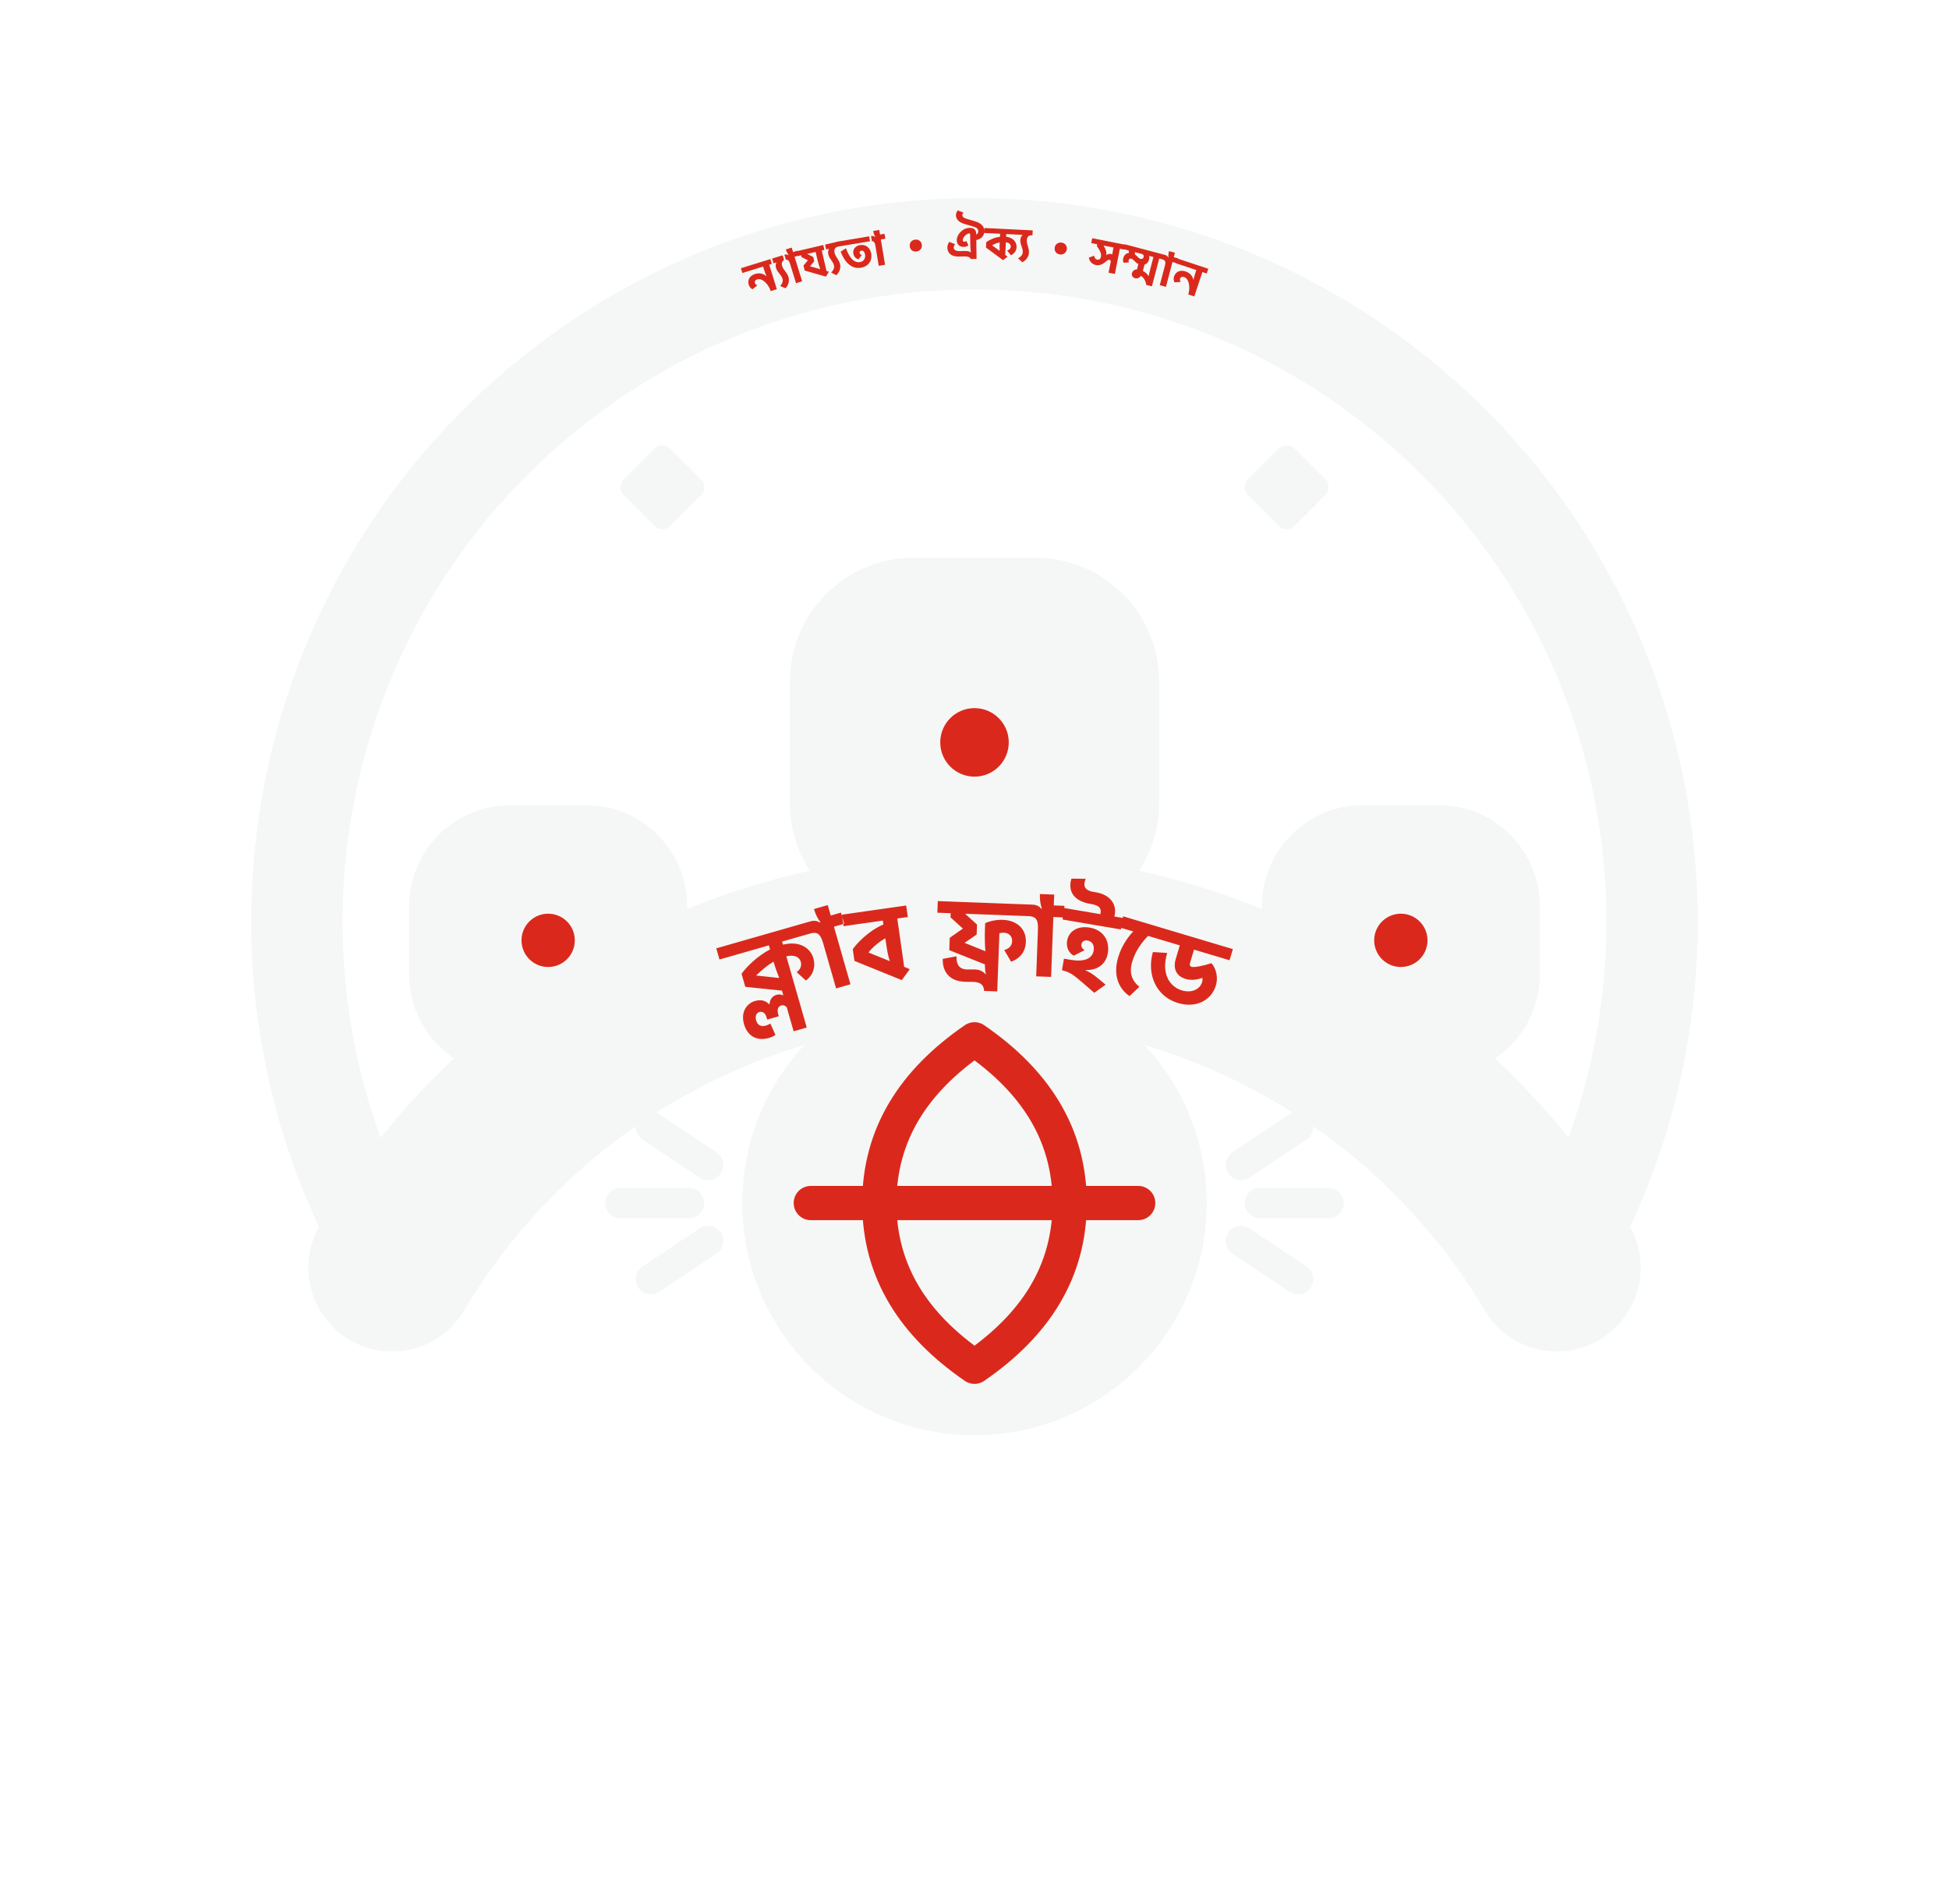
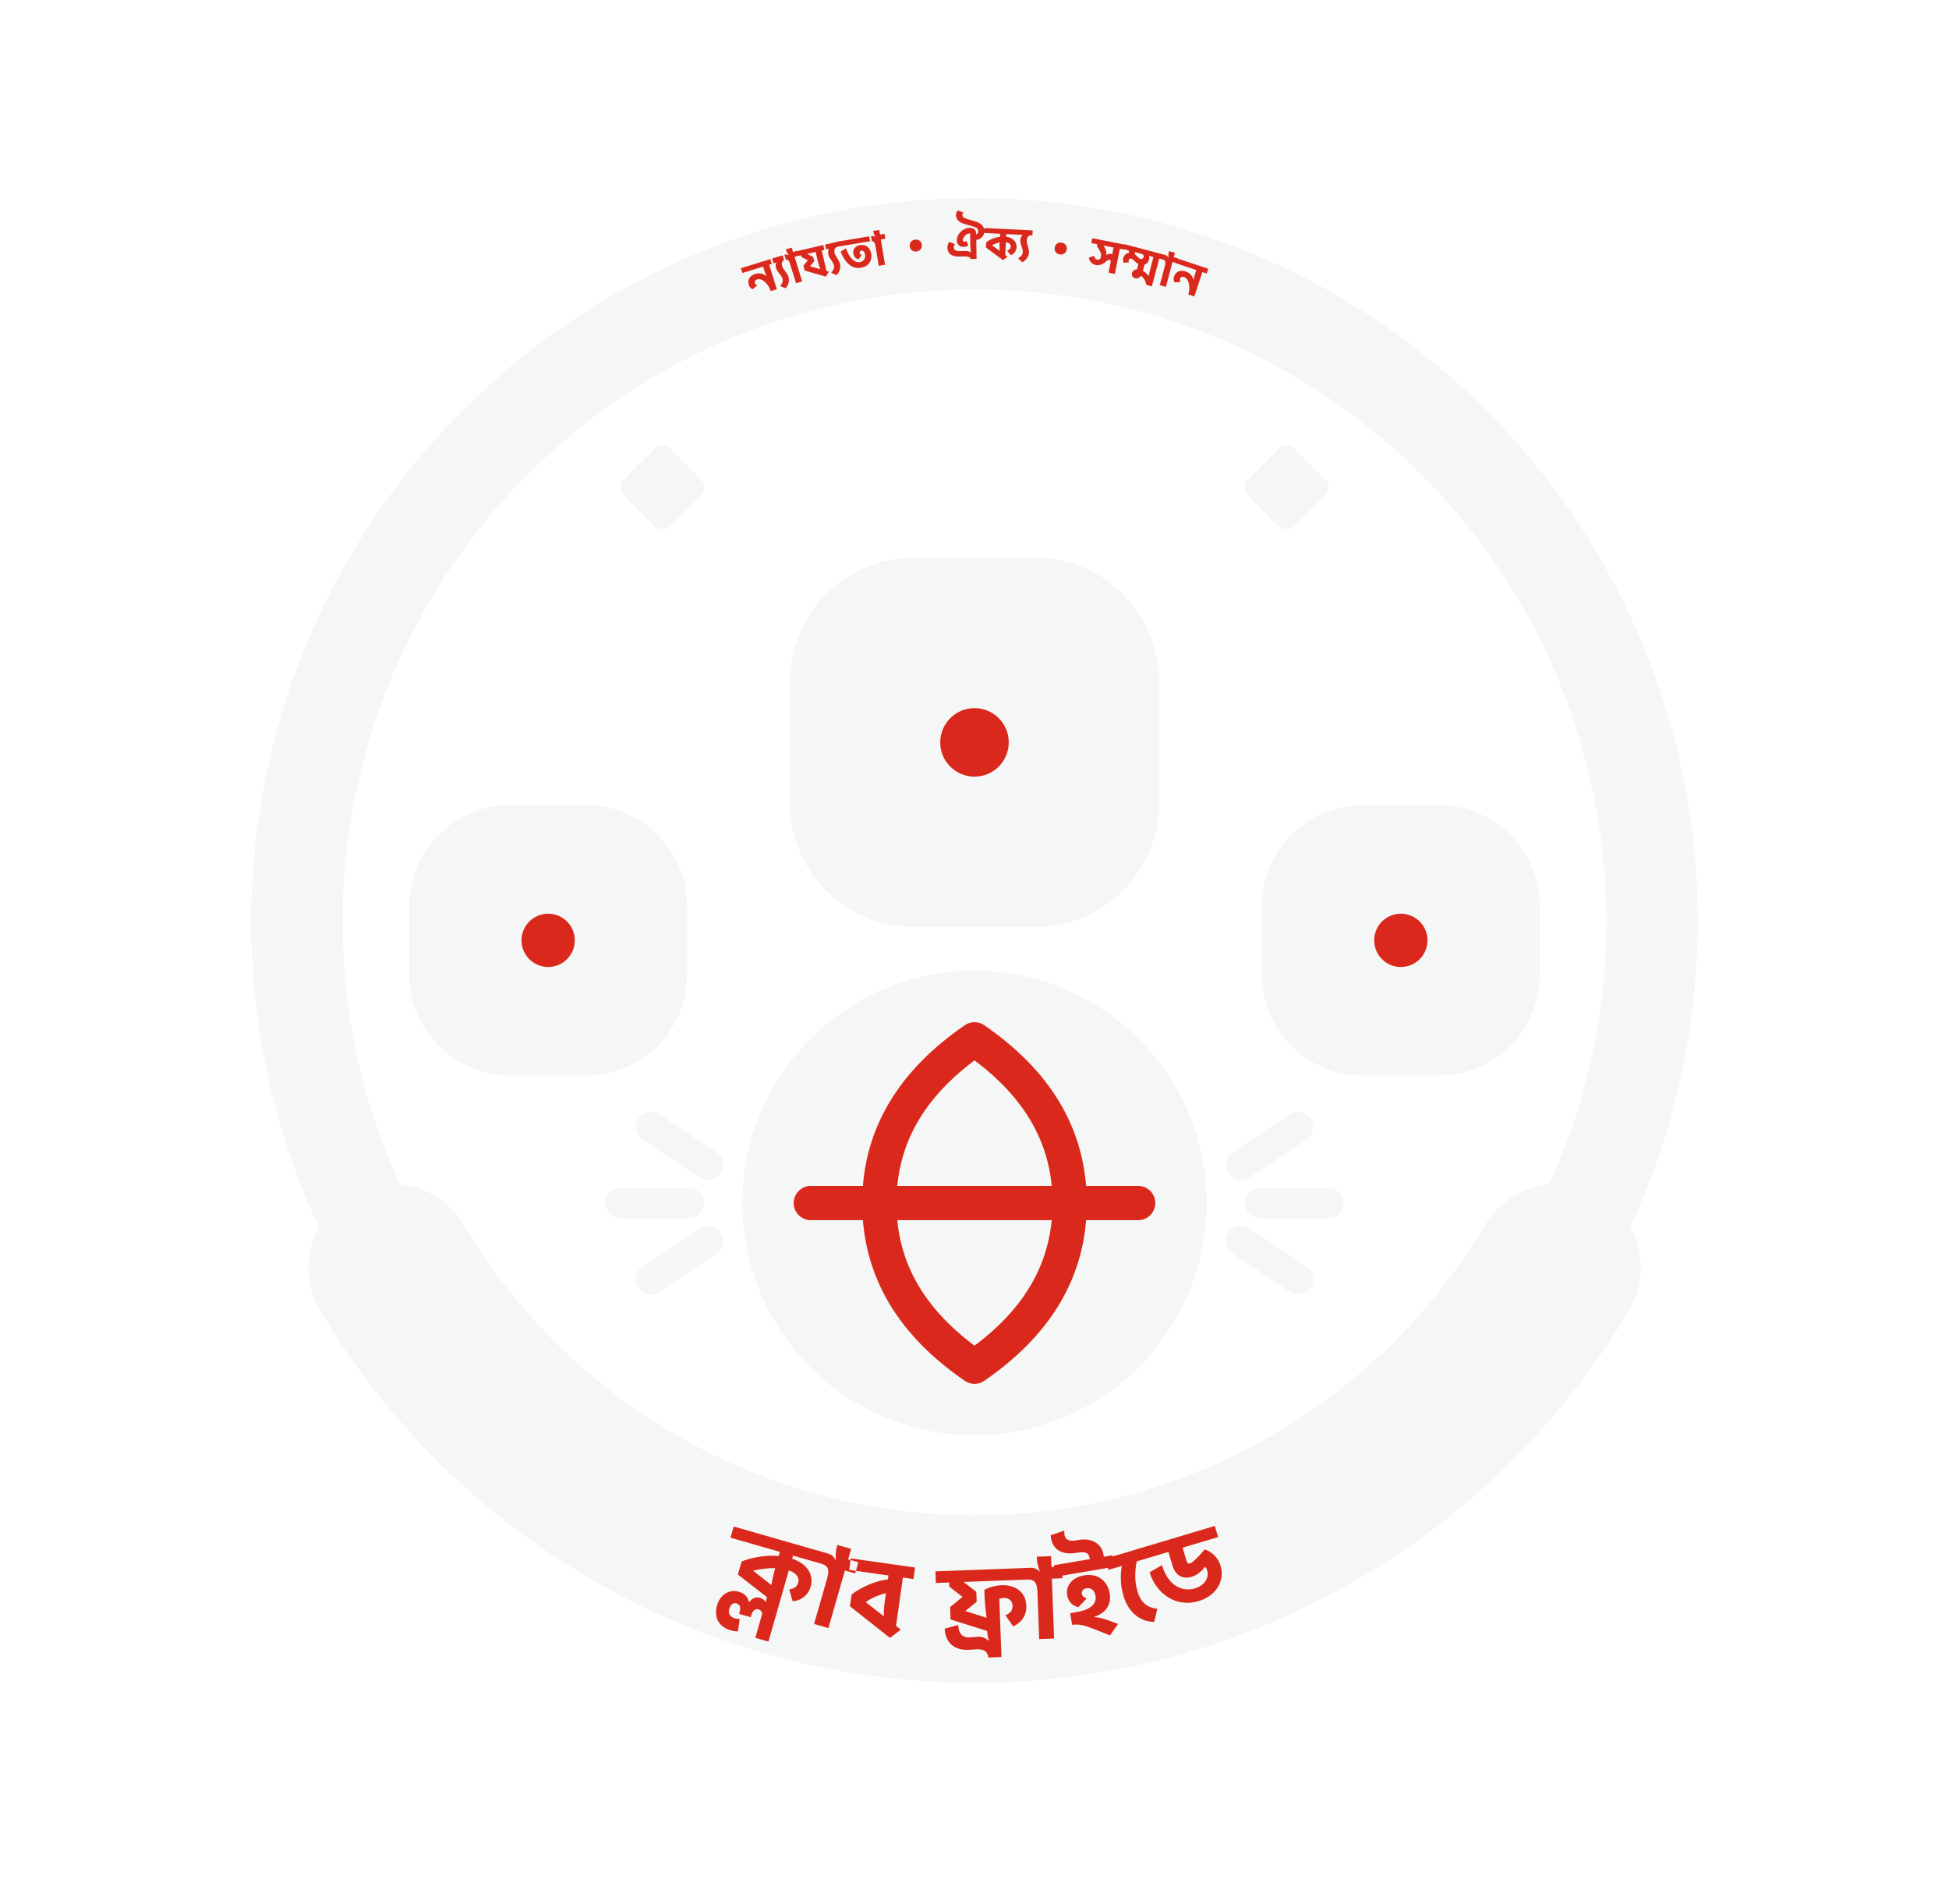
<svg xmlns="http://www.w3.org/2000/svg" viewBox="0 0 512 500" role="img" aria-labelledby="title desc" version="1.1" id="svg15">
  <g stroke="#F4F7F5" stroke-width="13" stroke-linecap="round" stroke-linejoin="round" id="g8">
    <path fill="none" stroke="#F4F7F5" d="M103 333a178 178 0 1 1 306 0" id="path1" />
    <g id="younger-member" aria-label="younger-member">
      <rect x="114" y="218" width="60" height="58" rx="20" fill="#F4F7F5" stroke="#F4F7F5" id="rect1" />
      <circle cx="144" cy="247" r="7" fill="#DA291C" stroke="none" id="circle1" />
    </g>
    <g id="adult-member" aria-label="adult-member">
      <rect x="214" y="153" width="84" height="84" rx="26" fill="#F4F7F5" stroke="#F4F7F5" id="rect2" />
      <circle cx="256" cy="195" r="9" fill="#DA291C" stroke="none" id="circle2" />
    </g>
    <g id="older-member" aria-label="older-member">
      <rect x="338" y="218" width="60" height="58" rx="20" fill="#F4F7F5" stroke="#F4F7F5" id="rect3" />
      <circle cx="368" cy="247" r="7" fill="#DA291C" stroke="none" id="circle3" />
    </g>
    <circle cx="256" cy="316" r="55" fill="#F4F7F5" stroke="#F4F7F5" stroke-width="12" id="circle4" />
    <path fill="none" stroke="#DA291C" stroke-width="9" d="M256 273c-16 11-25 25-25 43s9 32 25 43m0-86c16 11 25 25 25 43s-9 32-25 43m-43-43h86" id="path4" />
    <path fill="none" stroke="#F4F7F5" stroke-width="8" d="M181 316h-18M186 306l-15-10M186 326l-15 10M331 316h18M326 306l15-10M326 326l15 10" id="path5" />
-     <path fill="none" stroke="#F4F7F5" d="M103 333a178 178 0 0 1 306 0" id="path6" />
+     <path fill="none" stroke="#F4F7F5" d="M103 333a178 178 0 0 0 306 0" id="path6" />
    <path fill="#F4F7F5" stroke="#F4F7F5" stroke-width="6" d="m174 120 8 8-8 8-8-8z" id="path7" />
    <path fill="#F4F7F5" stroke="#F4F7F5" stroke-width="6" d="m338 120 8 8-8 8-8-8z" id="path8" />
  </g>
  <defs id="defs8">
    <path id="motto-arc" d="M103 333a178 178 0 1 1 306 0" />
-     <path id="name-arc" d="M103 333a178 178 0 0 1 306 0" />
+     <path id="name-arc" d="M103 333a178 178 0 0 0 306 0" />
  </defs>
  <path d="M103 333a178 178 0 1 1 306 0" fill="none" stroke="#F4F7F5" stroke-width="24" stroke-linecap="round" id="path9" />
-   <path d="M103 333a178 178 0 0 1 306 0" fill="none" stroke="#F4F7F5" stroke-width="44" stroke-linecap="round" id="path10" />
+   <path d="M103 333a178 178 0 0 0 306 0" fill="none" stroke="#F4F7F5" stroke-width="44" stroke-linecap="round" id="path10" />
  <g font-family="Kohinoor Bangla, Bangla Sangam MN, sans-serif" text-anchor="middle" id="g15">
    <g id="text14" style="font-weight:700;font-size:12px;letter-spacing:0" aria-label="ন্যায্যতা•ঐক্য•সম্মান">
      <path style="fill:#da291c" d="m 198.95,74.938 c -0.279,-0.089 -0.529,-0.288 -0.632,-0.621 -0.142,-0.458 0.123,-0.779 0.604,-0.929 1.375,-0.427 3.012,1.365 3.52,3.004 l 0.021,0.069 1.605,-0.498 -1.998,-6.441 1.146,-0.356 -0.388,-1.249 -8.195,2.542 0.388,1.249 5.444,-1.689 0.277,0.894 c 0.188,0.607 0.416,1.178 0.605,1.584 l -0.042,0.026 c -0.824,-0.712 -1.872,-0.889 -2.926,-0.562 -1.352,0.42 -2.103,1.482 -1.68,2.846 0.188,0.607 0.568,0.98 1.004,1.171 z m 4.988,-5.995 -1.18,0.366 -0.388,-1.249 3.679,-1.141 0.388,1.249 -0.332,0.103 c -0.562,0.174 -0.889,0.778 -0.633,1.604 0.348,1.123 1.275,1.64 1.652,2.855 0.306,0.986 0.027,2.153 -0.757,2.986 l -1.411,-0.58 c 0.654,-0.768 0.773,-1.396 0.606,-1.934 -0.345,-1.112 -1.318,-1.576 -1.688,-2.768 -0.206,-0.665 -0.079,-1.144 0.08,-1.444 z m 2.54,-3.314 c 0.167,0.539 0.435,0.996 0.727,1.37 l -0.08,0.025 c -0.191,-0.129 -0.537,-0.273 -1.064,-0.11 l -0.47,0.146 0.388,1.249 0.046,-0.014 c 0.722,-0.224 1.168,-0.124 1.516,1 l 1.582,5.1 1.605,-0.498 -1.998,-6.441 1.146,-0.356 -0.388,-1.249 -1.146,0.356 -0.363,-1.169 -1.536,0.476 z m 5.605,1.052 2.185,-0.509 0.526,2.256 c 0.15,0.643 0.453,1.681 0.671,2.246 l -0.047,0.011 -2.625,-0.744 1.107,-1.33 -0.256,-1.099 -1.551,-0.785 z m 4.893,5.981 0.769,-1.3 -0.623,-0.188 -1.253,-5.376 1.169,-0.272 -0.297,-1.274 -7.409,1.727 0.297,1.274 0.818,-0.191 0.106,0.456 1.678,0.854 -1.155,1.39 0.302,1.297 z m 0.798,-7.308 -1.204,0.281 -0.297,-1.274 3.751,-0.874 0.297,1.274 -0.339,0.079 c -0.573,0.133 -0.943,0.713 -0.747,1.554 0.267,1.145 1.154,1.727 1.443,2.966 0.234,1.005 -0.128,2.149 -0.97,2.924 l -1.366,-0.68 c 0.707,-0.719 0.871,-1.337 0.743,-1.886 -0.264,-1.134 -1.202,-1.667 -1.485,-2.882 -0.158,-0.678 0.004,-1.147 0.183,-1.435 z m 7.763,2.752 c -0.681,-0.142 -1.239,-0.718 -1.373,-1.523 -0.181,-1.089 0.555,-2.002 1.738,-2.2 1.61,-0.268 2.716,0.752 2.965,2.243 0.315,1.894 -0.776,3.377 -2.693,3.697 -2.509,0.418 -4.239,-1.423 -5.336,-4.208 l 1.393,-0.913 c 0.793,2.277 2.04,3.918 3.685,3.644 1.053,-0.175 1.492,-1.051 1.336,-1.986 -0.11,-0.663 -0.464,-1.103 -0.973,-1.018 -0.296,0.049 -0.511,0.292 -0.46,0.6 0.043,0.26 0.262,0.479 0.574,0.525 z m 3.277,-6.105 0.215,1.29 -9.008,1.5 -0.215,-1.29 z m 0.6,-1.219 c 0.093,0.556 0.296,1.046 0.534,1.456 l -0.083,0.014 c -0.172,-0.154 -0.495,-0.343 -1.04,-0.253 l -0.485,0.081 0.215,1.29 0.047,-0.008 c 0.746,-0.124 1.174,0.036 1.367,1.196 l 0.877,5.267 1.657,-0.276 -1.108,-6.652 1.184,-0.197 -0.215,-1.29 -1.184,0.197 -0.201,-1.207 -1.586,0.264 z" id="path15" />
      <path style="fill:#da291c" d="m 238.978,64.641 c 0.076,0.873 0.734,1.514 1.738,1.427 0.921,-0.08 1.53,-0.832 1.454,-1.704 -0.076,-0.873 -0.734,-1.514 -1.738,-1.427 -0.921,0.08 -1.53,0.832 -1.454,1.704 z" id="path16" />
      <path style="fill:#da291c" d="m 254.982,68.03 1.56,-0.022 -0.069,-4.968 c 1.341,-0.199 2.131,-1.254 2.116,-2.346 -0.017,-1.236 -0.797,-2.077 -2.581,-2.604 l -1.892,-0.562 c -0.747,-0.218 -1.303,-0.462 -1.31,-0.978 -0.004,-0.264 0.078,-0.457 0.314,-0.688 l -1.508,-0.591 c -0.283,0.328 -0.494,0.751 -0.486,1.291 0.017,1.224 1.095,1.929 2.228,2.261 l 2.35,0.687 c 0.843,0.24 1.268,0.582 1.277,1.206 0.007,0.468 -0.217,0.759 -0.527,0.907 l -0.003,-0.216 c -0.013,-0.96 -0.514,-1.565 -1.75,-1.548 -1.944,0.027 -3.382,1.871 -3.363,3.239 0.015,1.056 0.661,1.767 1.849,1.75 0.444,-0.006 0.91,-0.145 1.206,-0.413 l -0.544,-1.169 c -0.083,0.097 -0.273,0.232 -0.513,0.235 -0.264,0.004 -0.41,-0.114 -0.414,-0.462 -0.01,-0.684 0.984,-1.718 1.68,-1.728 0.144,-0.002 0.253,0.068 0.256,0.308 l 0.028,2.04 c 0.026,1.86 0.116,2.291 0.193,2.626 l -0.048,6.68e-4 c -0.436,-0.318 -1.013,-0.37 -1.637,-0.361 -0.372,0.005 -0.768,0.035 -1.152,0.04 -1.284,0.018 -1.686,-0.421 -1.693,-0.949 -0.005,-0.384 0.159,-0.674 0.36,-0.869 l -1.533,-0.615 c -0.141,0.182 -0.518,0.751 -0.507,1.519 0.021,1.476 1.101,2.361 2.913,2.336 0.36,-0.005 1.056,-0.027 1.464,-0.032 1.368,-0.019 1.649,0.349 1.738,0.672 z m 9.596,-2.213 c 0.512,-0.143 0.915,-0.52 0.94,-1.035 0.028,-0.563 -0.417,-1.054 -1.277,-1.144 l -0.164,3.332 0.615,0.451 -1.198,0.914 -4.475,-3.308 0.071,-1.438 c 0.982,-0.661 2.187,-1.226 3.6,-1.385 l 0.04,-0.803 -4.183,-0.206 0.064,-1.306 9.313,0.458 -0.064,1.306 -3.512,-0.173 -0.035,0.707 c 1.912,0.214 2.798,1.483 2.737,2.73 -0.048,0.971 -0.615,1.748 -1.498,2.125 z m -3.957,-1.372 1.937,1.405 0.048,0.002 c -0.042,-0.603 -0.024,-1.467 0.007,-2.102 l 0.004,-0.072 c -0.776,0.142 -1.426,0.422 -1.996,0.767 z m 7.993,-2.754 -1.235,-0.061 0.064,-1.306 3.847,0.189 -0.064,1.306 -0.348,-0.017 c -0.587,-0.029 -1.102,0.426 -1.145,1.289 -0.058,1.175 0.636,1.978 0.573,3.248 -0.051,1.031 -0.713,2.031 -1.735,2.546 l -1.127,-1.029 c 0.878,-0.497 1.205,-1.046 1.233,-1.609 0.057,-1.163 -0.698,-1.933 -0.636,-3.179 0.034,-0.695 0.319,-1.102 0.57,-1.33 z" id="path17" />
      <path style="fill:#da291c" d="m 277.063,65.075 c -0.111,0.869 0.395,1.636 1.395,1.764 0.917,0.117 1.672,-0.487 1.783,-1.356 0.111,-0.869 -0.395,-1.636 -1.395,-1.764 -0.917,-0.117 -1.672,0.487 -1.783,1.356 z" id="path18" />
      <path style="fill:#da291c" d="m 287.974,69.641 c 0.671,0.133 1.424,-0.086 2.084,-0.579 0.573,-0.425 0.972,-0.897 1.408,-0.811 0.247,0.049 0.368,0.244 0.317,0.503 l -0.567,2.873 1.66,0.328 1.306,-6.616 1.165,0.23 0.253,-1.283 -8.676,-1.713 -0.253,1.283 1.566,0.309 -0.091,0.459 0.357,0.547 c 0.461,0.703 0.877,1.445 0.705,2.316 -0.095,0.483 -0.443,0.818 -0.961,0.715 -0.565,-0.112 -0.719,-0.57 -0.824,-1.031 l -1.385,0.509 c 0.134,0.809 0.677,1.712 1.937,1.96 z m 4.22,-2.787 c -0.13,-0.087 -0.243,-0.134 -0.443,-0.173 -0.412,-0.081 -0.826,0.155 -1.117,0.33 0.021,-0.167 0.032,-0.348 0.02,-0.534 -0.027,-0.421 -0.167,-0.889 -0.47,-1.463 l -0.251,-0.465 0.009,-0.047 2.578,0.509 -0.156,0.789 c -0.035,0.177 -0.142,0.779 -0.172,1.055 z m 7.397,1.141 c -0.545,-0.144 -0.808,-0.747 -1.455,-1.166 0.017,-0.206 0.02,-0.404 -7.8e-4,-0.608 l 1.798,0.475 c 0.441,0.116 0.599,0.456 0.501,0.827 -0.098,0.371 -0.392,0.592 -0.844,0.472 z m 2.167,4.581 c -0.281,-0.533 -0.836,-1.065 -1.524,-1.42 l 0.435,-1.648 c 0.69,-0.215 1.044,-0.804 1.182,-1.326 0.116,-0.441 0.088,-0.759 0.021,-0.975 l 1.137,0.3 -0.778,2.947 c -0.404,1.532 -0.473,2.122 -0.473,2.122 z m 3.943,-4.358 0.334,-1.265 -10.616,-2.802 -0.334,1.265 1.416,0.374 c 0.061,0.19 0.076,0.417 0.053,0.647 -0.778,0.08 -1.286,0.641 -1.482,1.384 -0.129,0.487 -0.035,0.934 0.118,1.198 l 1.381,-0.107 c -0.079,-0.17 -0.129,-0.357 -0.068,-0.589 0.077,-0.29 0.323,-0.473 0.706,-0.372 0.615,0.162 0.945,0.982 1.842,1.392 l -0.356,1.395 c -0.667,0.035 -1.164,0.413 -1.32,1.004 -0.184,0.696 0.243,1.194 0.835,1.35 0.499,0.132 1.089,-0.035 1.525,-0.652 0.796,0.558 1.256,1.448 1.38,2.387 l 1.485,0.392 1.929,-7.31 z m 1.37,-2.133 c -0.144,0.545 -0.16,1.075 -0.11,1.547 l -0.081,-0.021 c -0.093,-0.211 -0.31,-0.516 -0.844,-0.657 l -0.476,-0.126 -0.334,1.265 0.046,0.012 c 0.731,0.193 1.056,0.514 0.756,1.652 l -1.363,5.163 1.624,0.429 1.721,-6.521 1.16,0.306 0.334,-1.265 -1.16,-0.306 0.312,-1.183 -1.555,-0.41 z m 3.108,7.967 c -0.175,-0.235 -0.263,-0.542 -0.153,-0.873 0.151,-0.456 0.553,-0.562 1.032,-0.404 1.367,0.454 1.655,2.863 1.114,4.491 l -0.023,0.068 1.594,0.529 2.124,-6.401 1.139,0.378 0.412,-1.241 -8.143,-2.702 -0.412,1.241 5.41,1.795 -0.295,0.888 c -0.2,0.604 -0.348,1.2 -0.43,1.64 l -0.049,-0.004 c -0.256,-1.058 -1.004,-1.813 -2.052,-2.16 -1.344,-0.446 -2.573,-0.019 -3.023,1.336 -0.2,0.604 -0.109,1.127 0.135,1.537 z" id="path19" />
    </g>
-     <path d="m 213.693,244.96 -0.841,-2.934 -24.683,7.073 0.841,2.934 12.974,-3.718 0.309,1.077 c -3.272,1.695 -6.073,4.42 -7.487,6.398 l 0.98,3.418 9.635,0.996 0.347,1.211 -0.081,0.023 c -0.331,-0.138 -0.862,-0.365 -1.75,-0.11 -1.184,0.339 -1.707,1.363 -1.779,2.432 l -0.108,0.031 c -0.67,-0.711 -1.801,-1.406 -3.685,-0.866 -2.342,0.671 -3.79,3.037 -2.918,6.079 0.872,3.042 3.261,4.571 6.545,3.63 0.646,-0.185 1.296,-0.459 1.719,-0.813 l -1.345,-2.964 c -0.319,0.208 -0.754,0.42 -1.157,0.535 -0.969,0.278 -2.142,0.148 -2.559,-1.306 -0.339,-1.184 0.033,-2.019 0.841,-2.251 0.807,-0.231 1.535,0.172 1.905,1.464 l 0.147,0.511 3.042,-0.872 -0.147,-0.511 c -0.332,-1.157 -0.098,-2.069 0.791,-2.324 0.646,-0.185 1.146,0.138 1.45,0.487 l 1.805,6.299 3.445,-0.987 -5.36,-18.707 c 2.023,-0.463 3.408,0.101 3.786,1.42 0.324,1.131 -0.152,2.112 -1.083,2.728 l 2.44,2.213 c 1.895,-1.417 2.609,-3.602 1.953,-5.89 -0.656,-2.288 -3.177,-4.682 -7.976,-3.54 l -0.231,-0.807 z m -9.006,11.872 -0.135,0.039 -5.92,-0.634 c 1.414,-1.366 2.959,-2.683 4.578,-3.642 l 0.069,0.242 c 0.37,1.292 0.941,2.876 1.407,3.995 z m 9.232,-17.791 c 0.362,1.265 0.963,2.345 1.626,3.233 l -0.188,0.054 c -0.439,-0.311 -1.239,-0.664 -2.477,-0.31 l -1.104,0.316 0.841,2.934 0.108,-0.031 c 1.696,-0.486 2.731,-0.229 3.486,2.409 l 3.432,11.978 3.768,-1.08 -4.335,-15.127 2.692,-0.771 -0.841,-2.934 -2.692,0.771 -0.787,-2.746 -3.607,1.034 z m 17.997,2.766 -10.312,1.471 -0.431,-3.021 16.881,-2.409 0.431,3.021 -2.772,0.396 1.812,12.695 1.473,0.61 -2.107,2.874 -12.429,-5.043 -0.439,-3.077 c 1.034,-1.477 4.016,-4.759 8.039,-6.493 z m 0.664,4.657 c -2.15,1.184 -3.905,2.961 -4.416,3.741 l 5.492,2.214 0.111,-0.016 c -0.321,-0.661 -0.708,-2.586 -0.95,-4.277 z m 25.949,13.824 3.442,0.129 0.572,-15.277 c 0.34,-0.099 0.735,-0.169 1.099,-0.155 1.315,0.049 2.295,0.814 2.241,2.269 -0.054,1.455 -1.227,2.084 -2.075,2.276 l 1.817,3.094 c 1.648,-0.611 3.746,-2.017 3.865,-5.179 0.136,-3.637 -2.56,-5.7 -6.03,-5.83 -1.763,-0.066 -3.571,0.343 -4.657,0.89 l -0.069,1.847 c -0.058,1.539 -0.012,4.062 0.131,5.469 l -0.112,-0.004 -5.355,-2.162 3.164,-2.179 0.099,-2.63 -3.008,-2.719 0.004,-0.112 17.46,0.654 0.114,-3.05 -24.875,-0.932 -0.114,3.05 3.498,0.131 -0.041,1.091 3.252,2.952 -3.453,2.42 -0.122,3.246 9.359,3.741 c -0.002,0.812 0.071,1.852 0.268,2.56 l -0.112,-0.004 c -0.862,-0.929 -1.805,-1.188 -2.784,-1.225 -0.923,-0.035 -1.094,0.043 -2.158,0.003 -2.378,-0.089 -2.729,-1.952 -2.672,-3.462 l -3.612,0.677 c -0.11,2.938 1.35,5.851 5.799,6.017 1.147,0.043 1.093,-0.015 2.157,0.025 2.015,0.075 2.801,0.777 2.909,2.379 z m 14.645,-25.174 c -0.049,1.315 0.185,2.529 0.538,3.579 l -0.196,-0.007 c -0.32,-0.432 -0.971,-1.017 -2.258,-1.065 l -1.147,-0.043 -0.114,3.05 0.112,0.004 c 1.763,0.066 2.666,0.632 2.563,3.374 l -0.466,12.451 3.917,0.147 0.589,-15.725 2.798,0.105 0.114,-3.05 -2.798,-0.105 0.107,-2.854 -3.749,-0.14 z m 7.161,11.958 c -0.268,1.573 0.243,3.08 1.741,3.96 l 2.863,-1.473 c -0.698,-0.403 -0.95,-0.928 -0.851,-1.508 0.131,-0.773 0.791,-1.144 1.591,-1.008 1.297,0.221 1.851,1.309 1.621,2.661 -0.371,2.181 -2.611,2.993 -5.923,2.43 l -1.877,-0.319 -0.516,3.036 c 2.59,0.639 3.181,1.336 8.478,5.929 l 2.976,-2.135 -1.79,-1.497 c -1.644,-1.359 -2.392,-1.798 -3.454,-2.235 l 0.019,-0.11 c 2.743,0.069 5.261,-1.207 5.815,-4.465 0.563,-3.312 -1.264,-6.094 -4.743,-6.685 -3.312,-0.563 -5.55,1.073 -5.949,3.419 z m 1.121,-16.282 c -0.074,0.271 -0.149,0.543 -0.196,0.819 -0.404,2.374 0.564,5.038 5.229,5.831 l 0.248,0.042 c 1.794,0.305 2.63,0.902 2.377,2.392 -0.014,0.083 -0.028,0.166 -0.042,0.248 l -9.441,-1.605 -0.512,3.009 15.348,2.609 0.512,-3.009 -2.236,-0.38 c 0.056,-0.161 0.084,-0.327 0.112,-0.492 0.554,-3.257 -1.819,-5.336 -4.828,-5.848 l -0.828,-0.141 c -2.153,-0.366 -2.458,-1.412 -2.289,-2.406 0.061,-0.359 0.177,-0.708 0.316,-1.025 z m 17.863,28.416 c -2,-1.62 -2.756,-3.687 -1.882,-6.611 0.89,-2.978 2.577,-5.104 4.155,-6.766 l 1.932,0.577 0.874,-2.924 -9.336,-2.789 -0.874,2.924 3.515,1.05 c -1.57,1.635 -3.109,3.951 -3.959,6.795 -1.387,4.641 0.09,8.209 2.978,10.182 z m 23.681,-6.981 0.874,-2.924 -20.551,-6.139 -0.874,2.924 7.485,2.236 -1.066,3.568 c -0.737,2.468 0.061,4.489 2.61,5.251 1.583,0.473 3.326,0.117 4.385,-0.297 0.065,0.37 0.033,0.77 -0.079,1.145 -0.537,1.798 -2.636,2.953 -5.318,2.152 -2.978,-0.89 -5.551,-4.113 -3.844,-9.827 l -3.755,-0.245 c -1.637,5.677 0.676,11.628 6.605,13.399 4.856,1.451 8.806,-0.817 9.945,-4.627 0.657,-2.2 0.008,-4.527 -1.176,-5.845 -1.981,0.665 -4.472,1.177 -5.196,0.961 -0.376,-0.112 -0.623,-0.361 -0.406,-1.086 l 1.026,-3.434 z" id="text15" style="font-weight:800;font-size:28px;letter-spacing:0;fill:#da291c" aria-label="ক্লাব ফ্রাইডে" />
+     <path d="m 216.578,410.974 0.841,-2.934 -24.683,-7.073 -0.841,2.934 12.974,3.718 -0.309,1.077 c -3.673,-0.295 -7.493,0.533 -9.739,1.462 l -0.98,3.418 7.645,5.948 -0.347,1.211 -0.081,-0.023 c -0.207,-0.292 -0.538,-0.766 -1.426,-1.02 -1.184,-0.339 -2.169,0.252 -2.797,1.121 l -0.108,-0.031 c -0.192,-0.958 -0.783,-2.147 -2.667,-2.687 -2.342,-0.671 -4.823,0.569 -5.695,3.611 -0.872,3.042 0.346,5.604 3.63,6.545 0.646,0.185 1.342,0.297 1.888,0.221 l 0.429,-3.227 c -0.381,0.007 -0.861,-0.043 -1.265,-0.159 -0.969,-0.278 -1.895,-1.009 -1.479,-2.463 0.339,-1.184 1.097,-1.695 1.905,-1.464 0.807,0.231 1.211,0.959 0.841,2.251 l -0.147,0.511 3.042,0.872 0.147,-0.511 c 0.332,-1.157 1.013,-1.807 1.901,-1.552 0.646,0.185 0.899,0.724 0.972,1.181 l -1.805,6.299 3.445,0.987 5.36,-18.707 c 1.961,0.678 2.837,1.891 2.459,3.21 -0.324,1.131 -1.247,1.711 -2.363,1.74 l 0.898,3.17 c 2.358,-0.198 4.12,-1.674 4.776,-3.962 0.656,-2.288 -0.215,-5.654 -4.891,-7.227 l 0.231,-0.807 z m -13.927,5.301 -0.135,-0.039 -4.686,-3.673 c 1.923,-0.41 3.931,-0.709 5.812,-0.665 l -0.069,0.242 c -0.37,1.292 -0.725,2.938 -0.922,4.134 z m 17.254,-10.202 c -0.362,1.265 -0.425,2.5 -0.334,3.604 l -0.188,-0.054 c -0.207,-0.496 -0.699,-1.22 -1.937,-1.575 l -1.104,-0.316 -0.841,2.934 0.108,0.031 c 1.696,0.486 2.437,1.252 1.682,3.89 l -3.432,11.978 3.768,1.08 4.335,-15.127 2.692,0.771 0.841,-2.934 -2.692,-0.771 0.787,-2.746 -3.607,-1.034 z m 13.492,7.754 -10.312,-1.471 0.431,-3.021 16.881,2.409 -0.431,3.021 -2.772,-0.396 -1.812,12.695 1.244,0.998 -2.827,2.17 -10.523,-8.318 0.439,-3.077 c 1.406,-1.129 5.187,-3.446 9.535,-3.985 z m -0.664,4.657 c -2.396,0.535 -4.577,1.751 -5.286,2.357 l 4.653,3.662 0.111,0.016 c -0.123,-0.725 0.043,-2.681 0.284,-4.372 z m 26.91,16.889 3.442,-0.129 -0.572,-15.277 c 0.332,-0.124 0.72,-0.223 1.084,-0.237 1.315,-0.049 2.35,0.641 2.404,2.095 0.054,1.455 -1.068,2.169 -1.899,2.425 l 2.044,2.95 c 1.598,-0.732 3.585,-2.292 3.466,-5.454 -0.136,-3.637 -2.98,-5.492 -6.449,-5.362 -1.763,0.066 -3.536,0.609 -4.577,1.236 l 0.069,1.847 c 0.058,1.539 0.292,4.052 0.54,5.444 l -0.112,0.004 -5.502,-1.755 2.992,-2.41 -0.099,-2.63 -3.203,-2.486 -0.004,-0.112 17.46,-0.654 -0.114,-3.05 -24.875,0.932 0.114,3.05 3.498,-0.131 0.041,1.091 3.463,2.7 -3.262,2.672 0.122,3.246 9.612,3.03 c 0.058,0.81 0.209,1.841 0.459,2.533 l -0.112,0.004 c -0.929,-0.862 -1.889,-1.05 -2.868,-1.013 -0.923,0.035 -1.088,0.125 -2.151,0.165 -2.378,0.089 -2.867,-1.742 -2.924,-3.253 l -3.551,0.946 c 0.11,2.938 1.784,5.733 6.233,5.567 1.147,-0.043 1.089,-0.097 2.152,-0.137 2.015,-0.075 2.851,0.566 3.079,2.154 z m 12.72,-26.198 c 0.049,1.315 0.374,2.508 0.805,3.528 l -0.196,0.007 c -0.351,-0.407 -1.044,-0.942 -2.331,-0.893 l -1.147,0.043 0.114,3.05 0.112,-0.004 c 1.763,-0.066 2.706,0.431 2.809,3.173 l 0.466,12.451 3.917,-0.147 -0.589,-15.725 2.798,-0.105 -0.114,-3.05 -2.798,0.105 -0.107,-2.854 -3.749,0.14 z m 7.984,9.81 c 0.267,1.573 1.247,2.827 2.952,3.162 l 2.216,-2.336 c -0.792,-0.149 -1.203,-0.562 -1.302,-1.142 -0.131,-0.773 0.368,-1.341 1.169,-1.477 1.297,-0.221 2.179,0.624 2.409,1.976 0.371,2.181 -1.475,3.687 -4.787,4.25 l -1.877,0.319 0.516,3.036 c 2.655,-0.253 3.444,0.21 9.961,2.794 l 2.103,-2.999 -2.185,-0.821 c -2,-0.739 -2.852,-0.907 -3.999,-0.968 l -0.019,-0.11 c 2.612,-0.842 4.566,-2.878 4.012,-6.135 -0.563,-3.312 -3.207,-5.334 -6.685,-4.743 -3.312,0.563 -4.884,2.847 -4.485,5.193 z m -4.323,-15.738 c 0.019,0.281 0.039,0.561 0.086,0.838 0.404,2.374 2.197,4.568 6.862,3.775 l 0.248,-0.042 c 1.794,-0.305 2.78,-0.018 3.034,1.472 0.014,0.083 0.028,0.166 0.042,0.248 l -9.441,1.605 0.512,3.009 15.348,-2.609 -0.512,-3.009 -2.236,0.38 c -5.5e-4,-0.17 -0.029,-0.336 -0.057,-0.502 -0.554,-3.257 -3.481,-4.435 -6.489,-3.924 l -0.828,0.141 c -2.153,0.366 -2.787,-0.52 -2.956,-1.514 -0.061,-0.359 -0.067,-0.727 -0.04,-1.072 z m 28.01,19.325 c -2.561,-0.258 -4.327,-1.571 -5.2,-4.495 -0.89,-2.978 -0.645,-5.681 -0.238,-7.936 l 1.932,-0.577 -0.874,-2.924 -9.336,2.789 0.874,2.924 3.515,-1.05 c -0.416,2.228 -0.432,5.009 0.417,7.853 1.387,4.641 4.578,6.815 8.075,6.88 z m 15.971,-18.828 -0.874,-2.924 -20.551,6.139 0.874,2.924 7.485,-2.236 1.066,3.568 c 0.737,2.468 2.514,3.72 5.063,2.959 1.583,-0.473 2.845,-1.727 3.503,-2.654 0.257,0.274 0.45,0.625 0.562,1.001 0.537,1.798 -0.584,3.915 -3.267,4.716 -2.978,0.89 -6.897,-0.394 -8.605,-6.109 l -3.274,1.855 c 1.745,5.645 6.943,9.352 12.873,7.58 4.856,-1.451 6.915,-5.514 5.777,-9.324 -0.657,-2.2 -2.476,-3.79 -4.19,-4.242 -1.292,1.643 -3.094,3.437 -3.818,3.654 -0.376,0.112 -0.719,0.039 -0.935,-0.685 l -1.026,-3.434 z" id="text15" style="font-weight:800;font-size:28px;letter-spacing:0;fill:#da291c" aria-label="ক্লাব ফ্রাইডে" />
  </g>
</svg>
